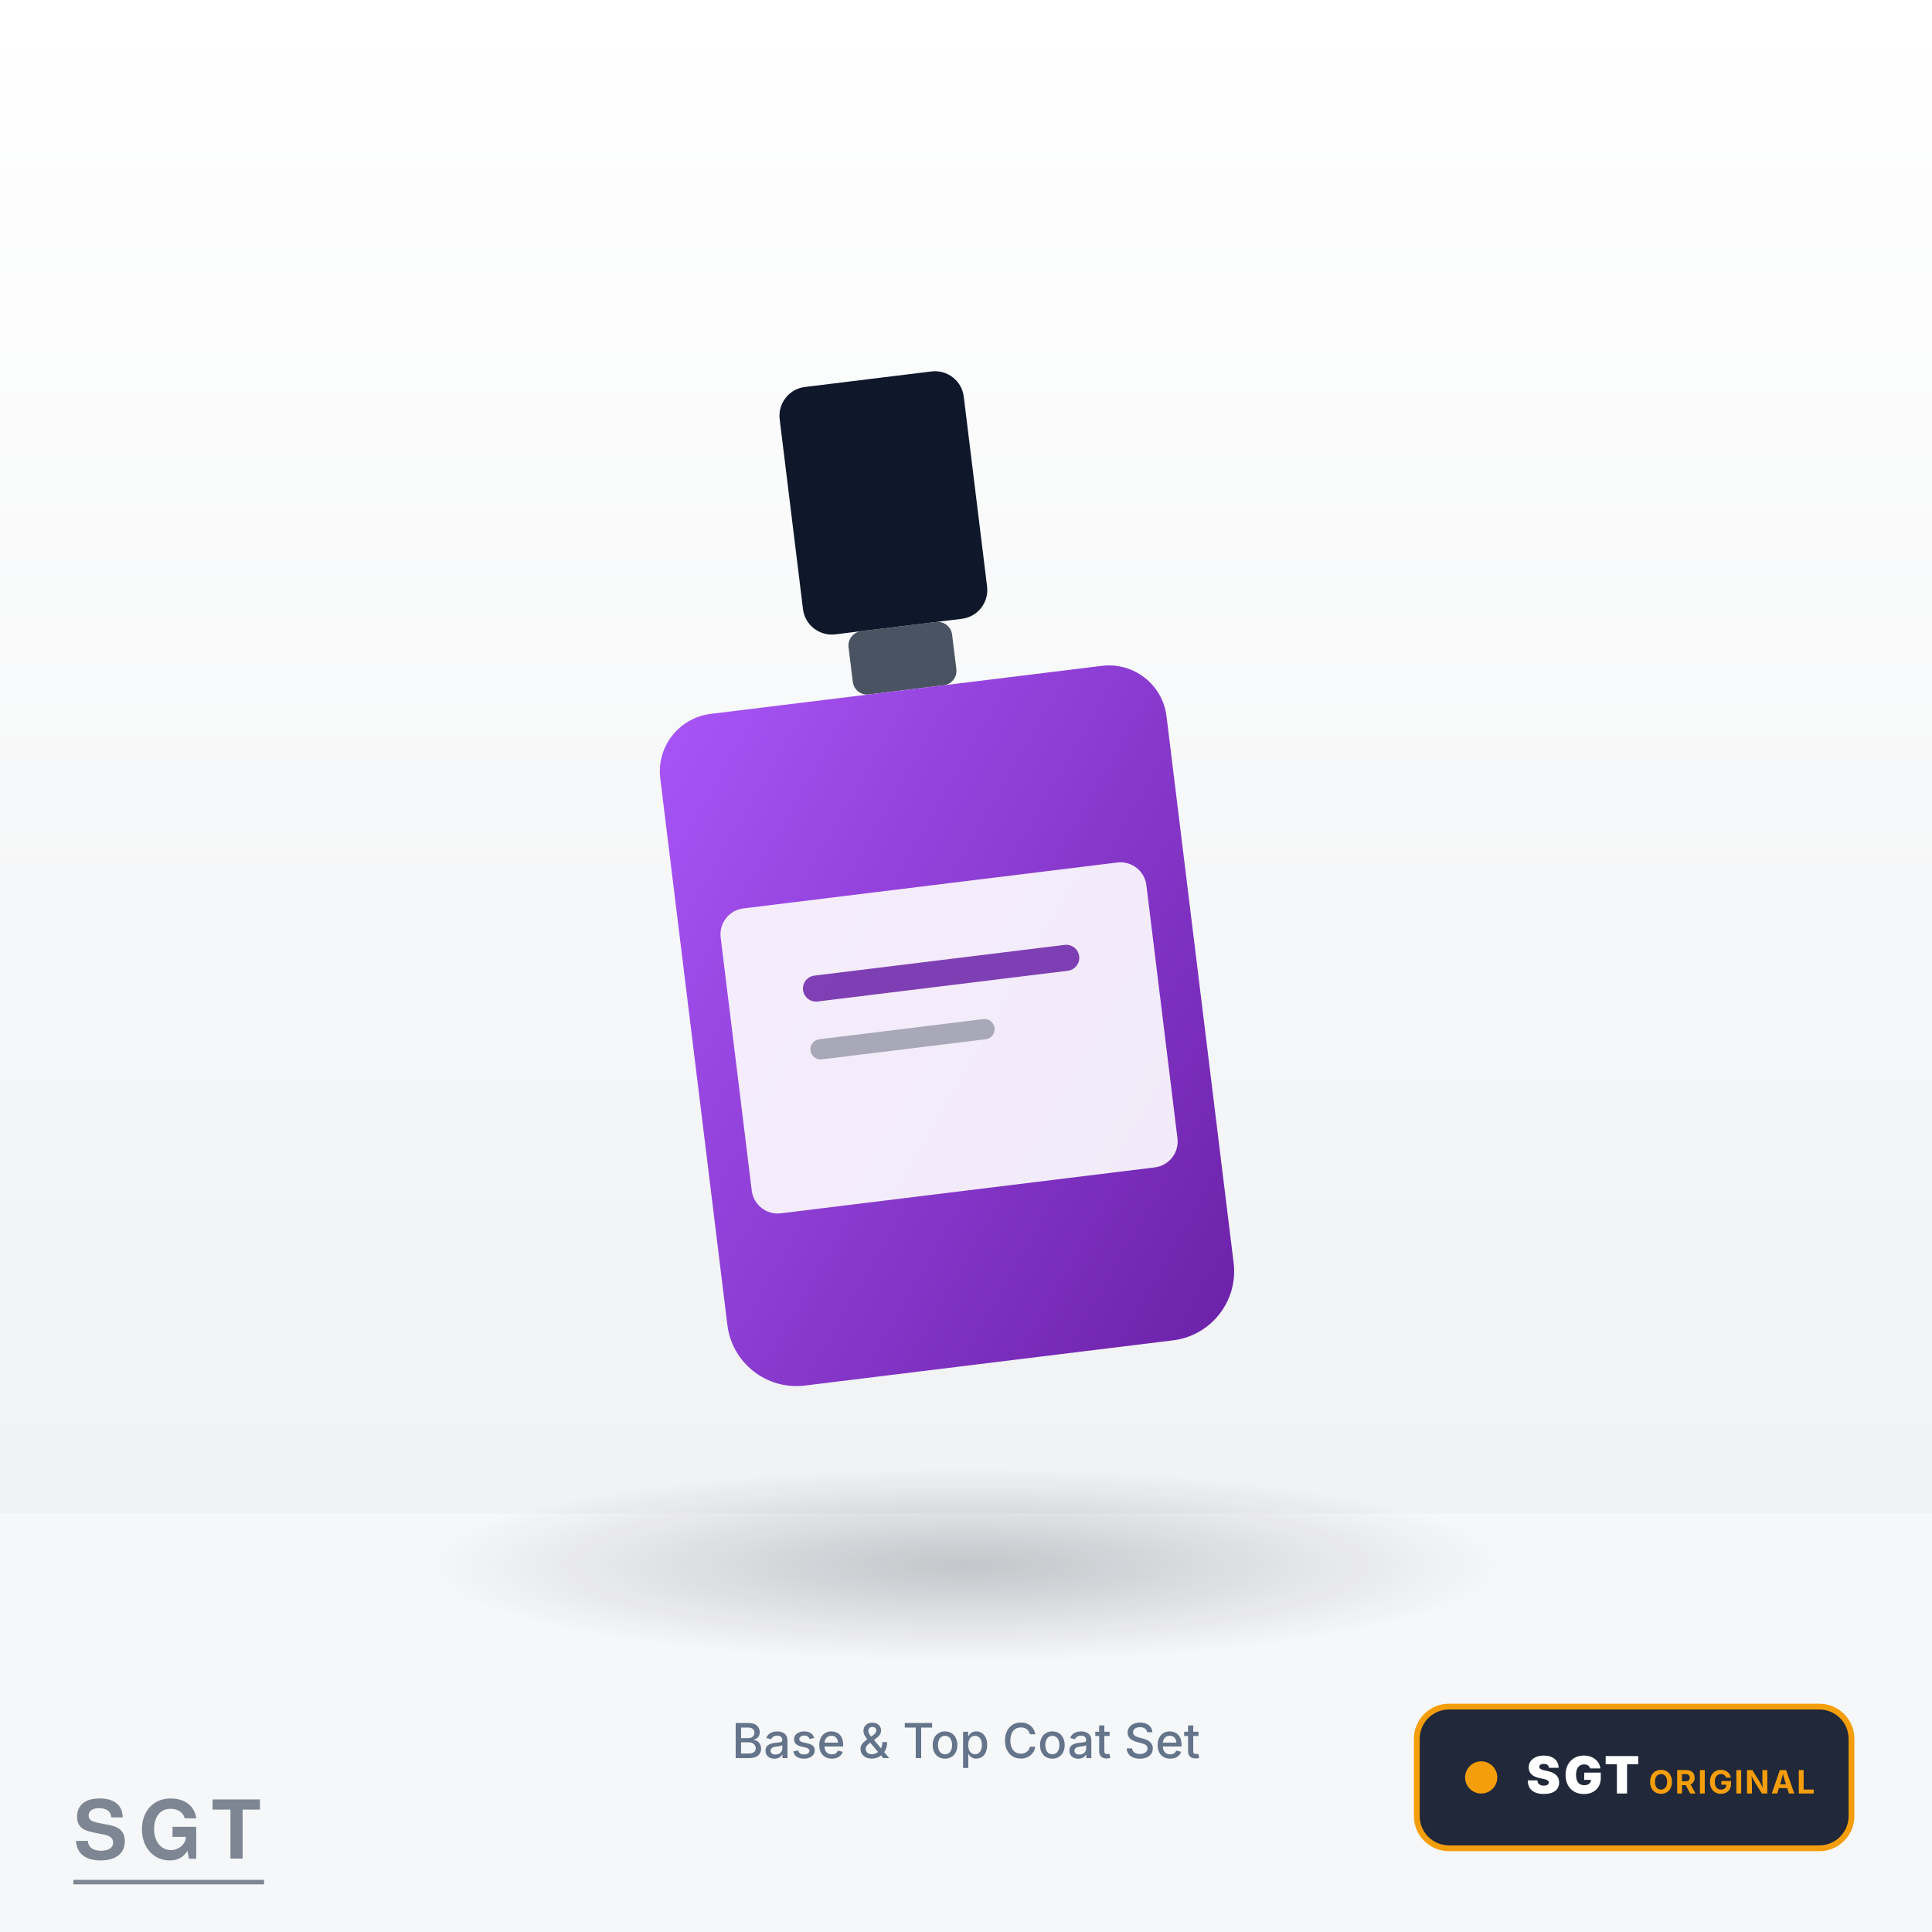
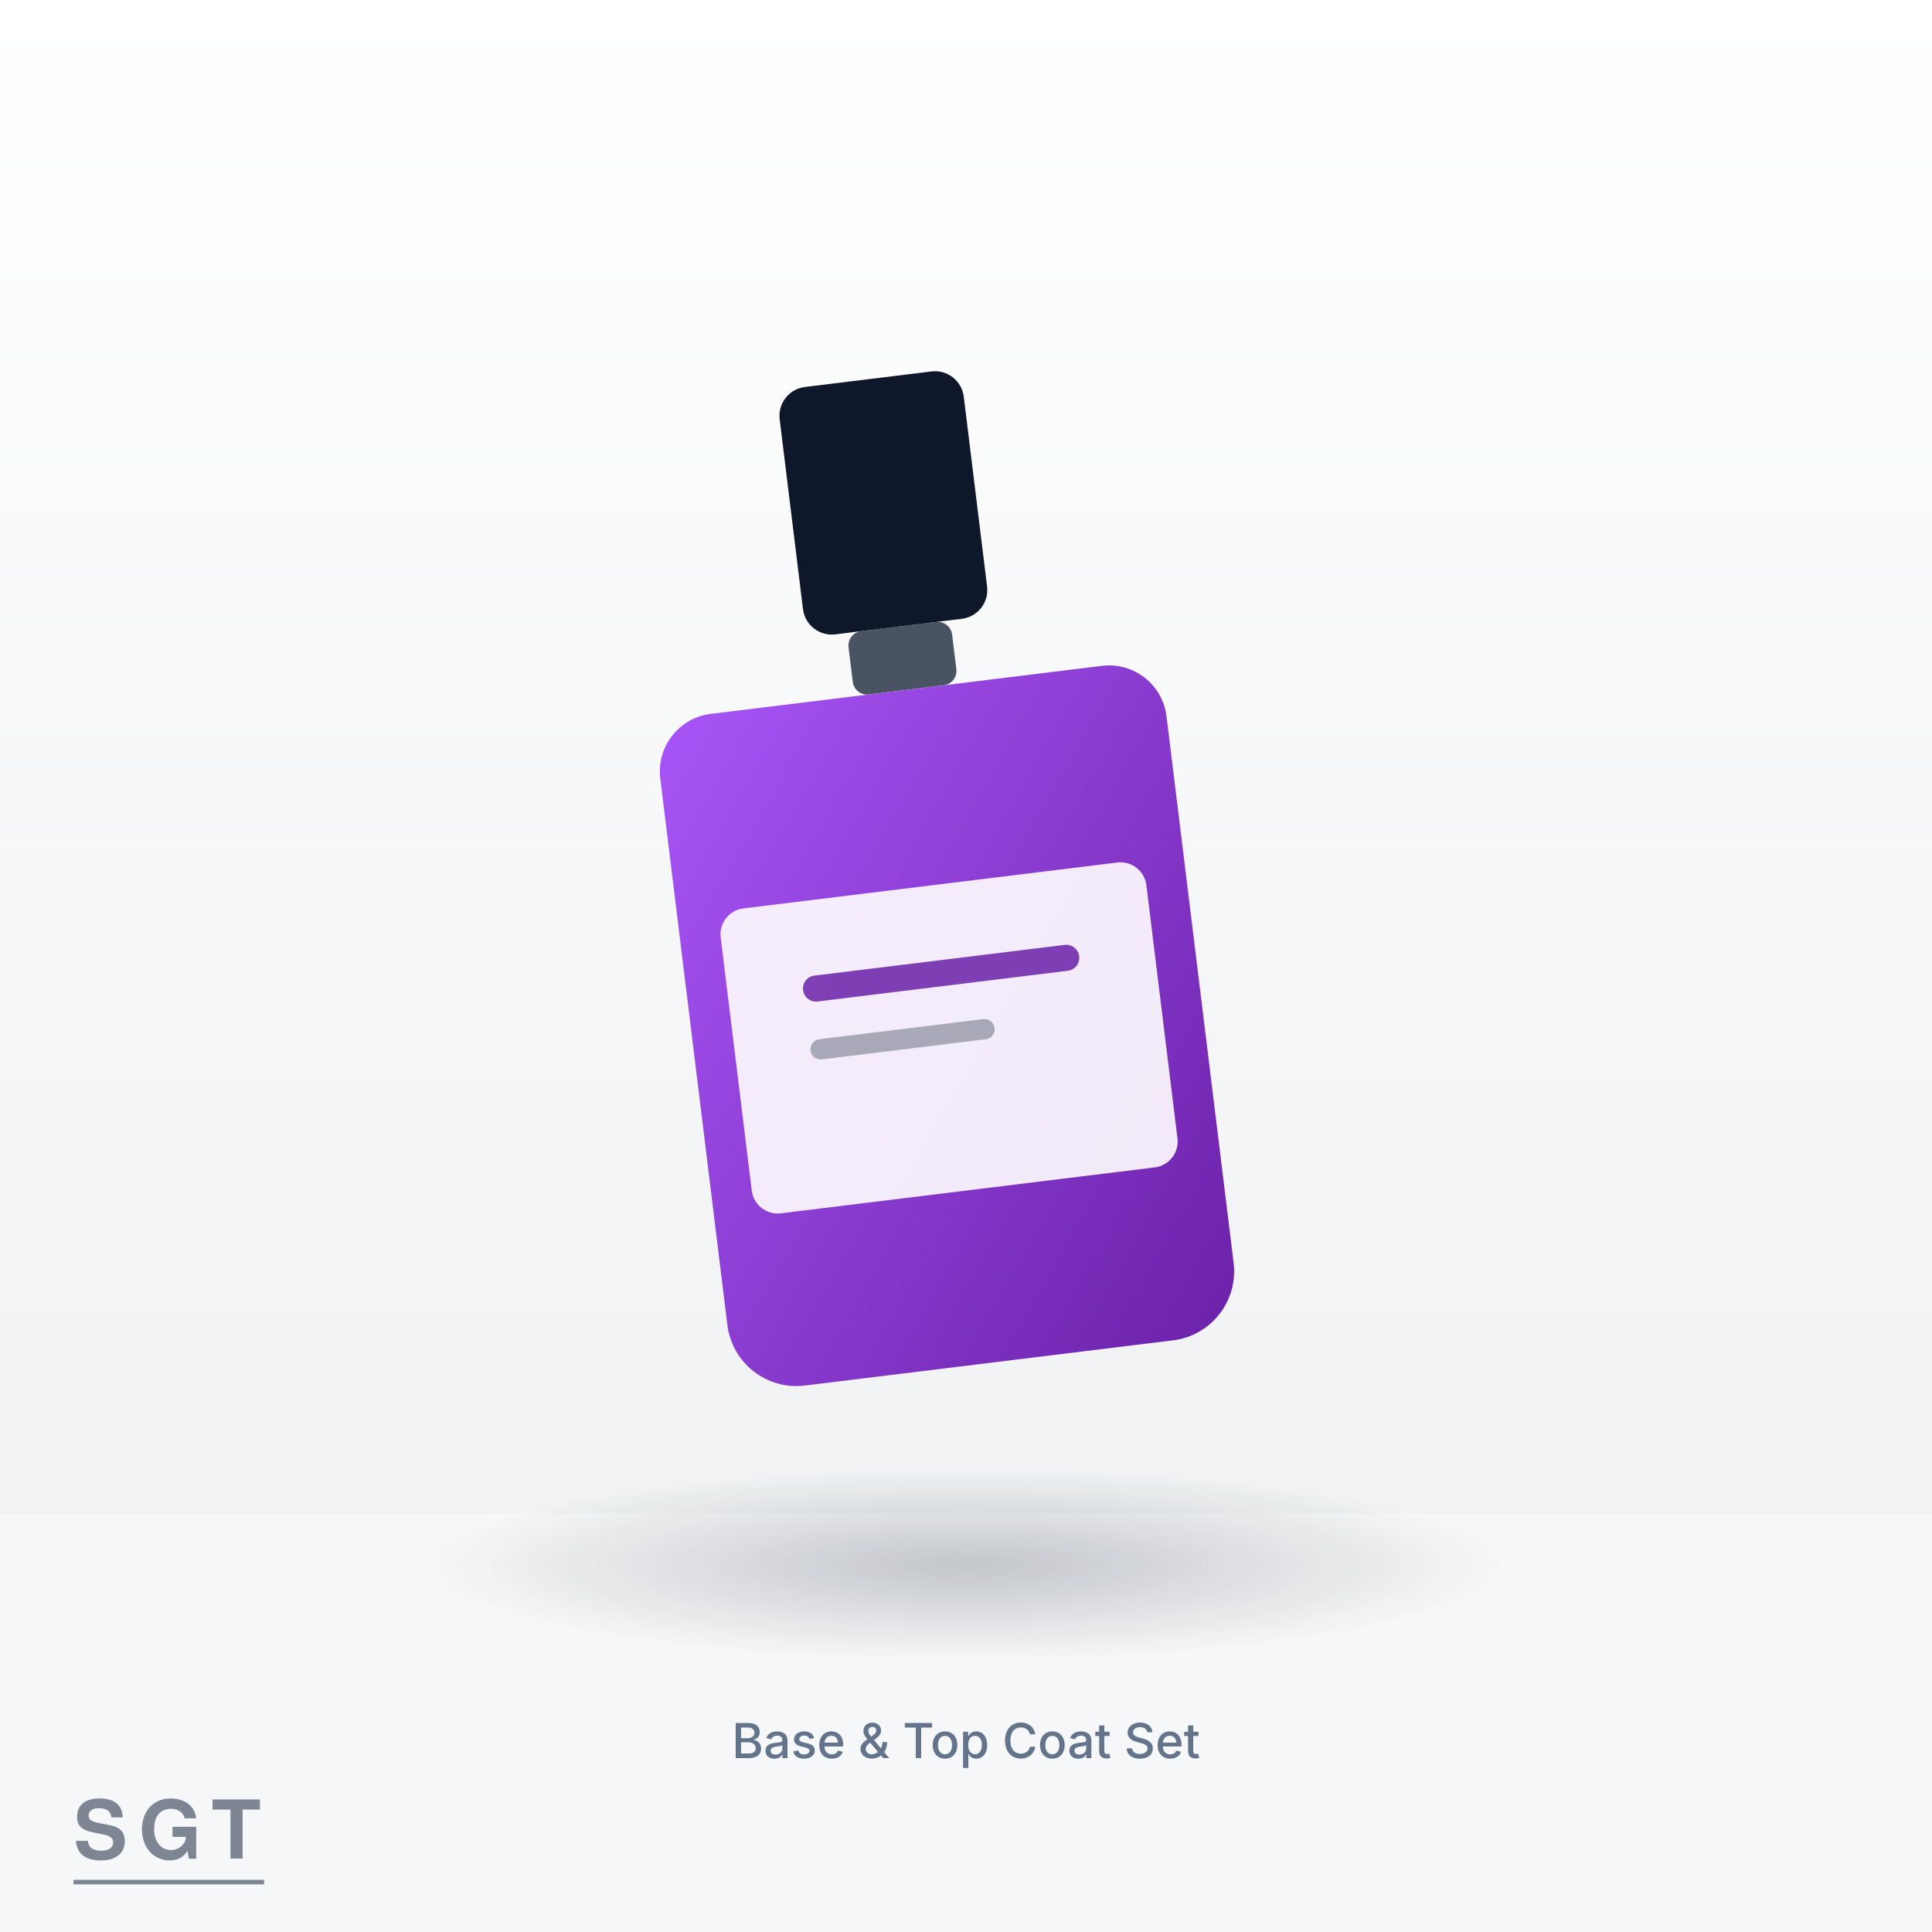
<svg xmlns="http://www.w3.org/2000/svg" viewBox="0 0 600 600" width="600" height="600" role="img" aria-label="Base &amp; Top Coat Set — Nail Products">
  <defs>
    <linearGradient id="bg" x1="0" y1="0" x2="0" y2="1">
      <stop offset="0%" stop-color="#ffffff" />
      <stop offset="100%" stop-color="#eceef0" />
    </linearGradient>
    <linearGradient id="body" x1="0" y1="0" x2="1" y2="1">
      <stop offset="0%" stop-color="#a855f7" />
      <stop offset="100%" stop-color="#6b21a8" />
    </linearGradient>
    <linearGradient id="stroke" x1="0" y1="0" x2="1" y2="1">
      <stop offset="0%" stop-color="#a855f7" />
      <stop offset="100%" stop-color="#6b21a8" />
    </linearGradient>
    <radialGradient id="shadow" cx="50%" cy="50%">
      <stop offset="0%" stop-color="#0f172a" stop-opacity="0.22" />
      <stop offset="100%" stop-color="#0f172a" stop-opacity="0" />
    </radialGradient>
  </defs>
  <rect width="600" height="600" fill="url(#bg)" />
  <rect y="470" width="600" height="130" fill="#f6f7f8" />
  <ellipse cx="300" cy="486" rx="168" ry="30" fill="url(#shadow)" />
  <g transform="translate(292 300) rotate(-7) scale(0.9) translate(-300 -300)">
    <rect x="268" y="96" width="64" height="86" rx="10" fill="#0f172a" />
    <rect x="282" y="182" width="36" height="22" rx="5" fill="#1e293b" opacity="0.8" />
    <path d="M232 204h136a20 20 0 0 1 20 20v190a24 24 0 0 1-24 24H236a24 24 0 0 1-24-24V224a20 20 0 0 1 20-20z" fill="url(#body)" />
    <rect x="226" y="272" width="148" height="106" rx="9" fill="#ffffff" opacity="0.9" />
    <rect x="252" y="298" width="96" height="9" rx="4.5" fill="#6b21a8" opacity="0.85" />
    <rect x="252" y="320" width="64" height="7" rx="3.5" fill="#1e293b" opacity="0.35" />
  </g>
  <text x="300" y="546" font-family="ui-sans-serif,system-ui,-apple-system,sans-serif" font-size="15" font-weight="500" fill="#64748b" text-anchor="middle">Base &amp; Top Coat Set</text>
  <g id="sgt-mark" opacity="0.62">
    <text x="22.8" y="577.2" fill="#334155" font-family="Helvetica Neue, Helvetica, Arial, sans-serif" font-size="25.2" font-weight="600" letter-spacing="3.53">SGT</text>
    <rect x="22.8" y="583.8" width="59.2" height="1.4" fill="#334155" />
  </g>
-   <g id="sgt-brand-tag" transform="translate(440, 530)">
-     <rect x="0" y="0" width="135" height="44" rx="10" fill="#0f172a" fill-opacity="0.92" stroke="#f59e0b" stroke-width="1.8" />
-     <circle cx="20" cy="22" r="5" fill="#f59e0b" />
-     <text x="34" y="27" font-family="system-ui, -apple-system, sans-serif" font-weight="900" font-size="16" fill="#ffffff" letter-spacing="1">SGT</text>
-     <text x="72" y="27" font-family="system-ui, -apple-system, sans-serif" font-weight="700" font-size="10" fill="#f59e0b" letter-spacing="0.5">ORIGINAL</text>
-   </g>
</svg>
